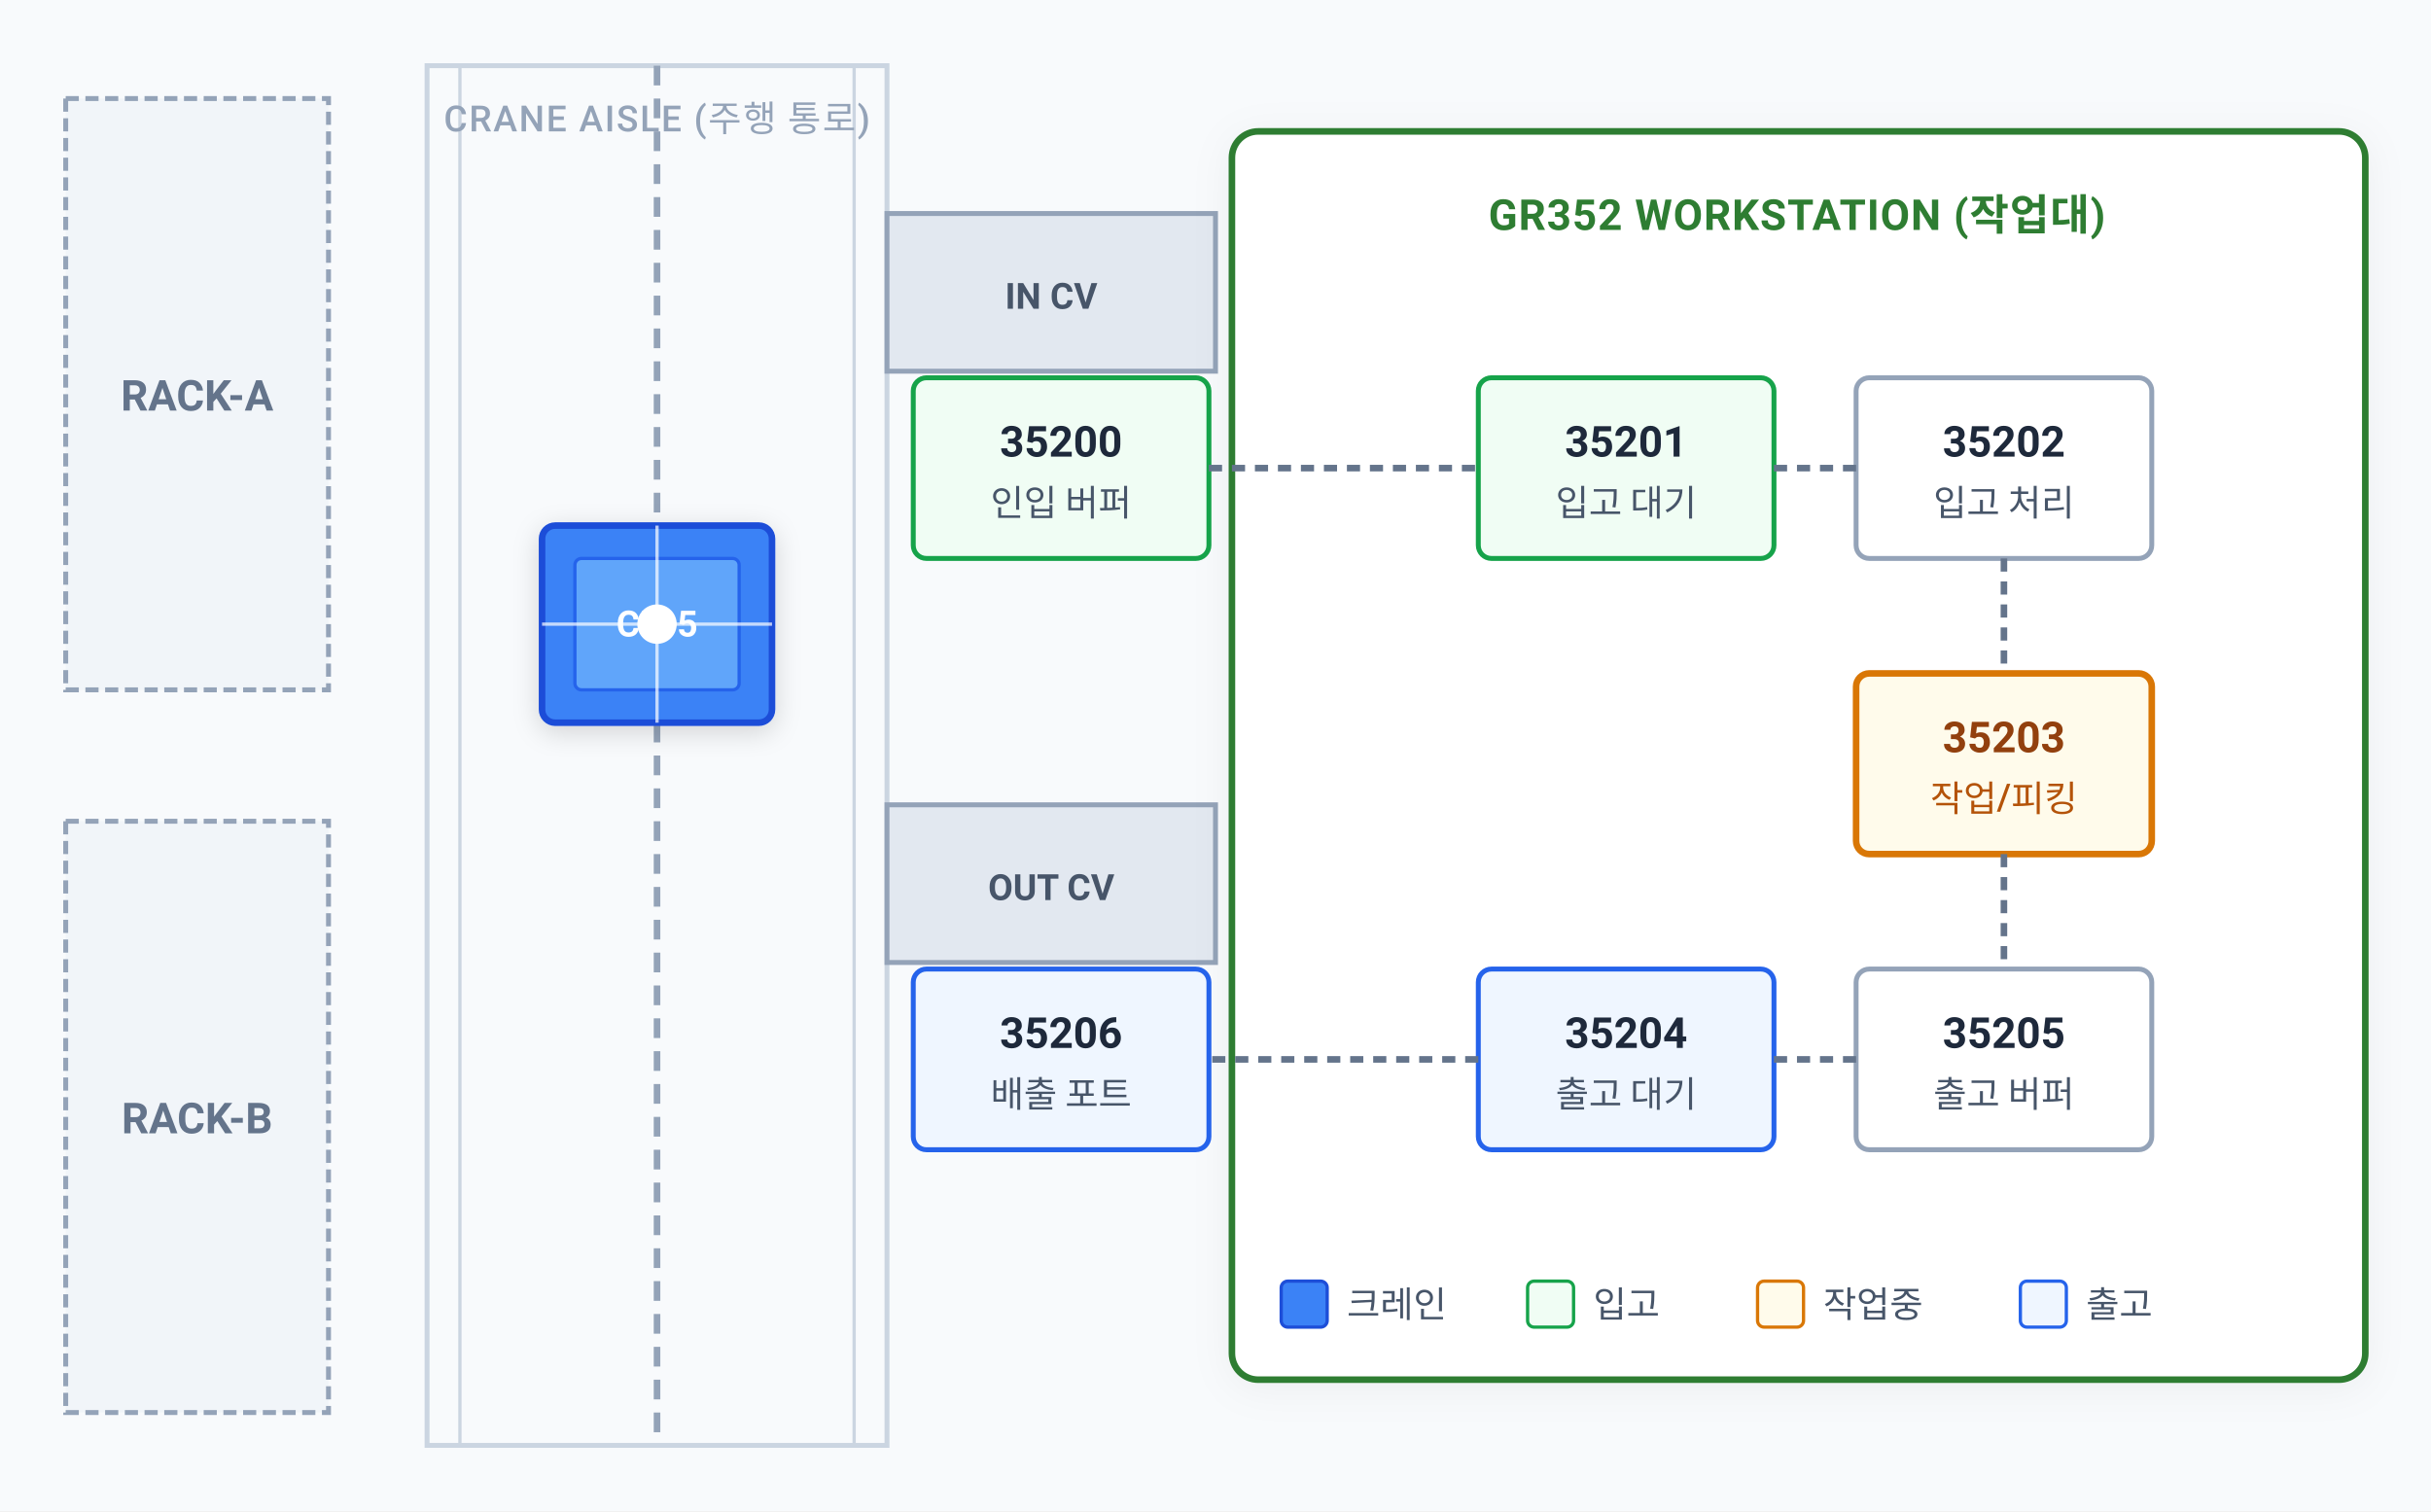
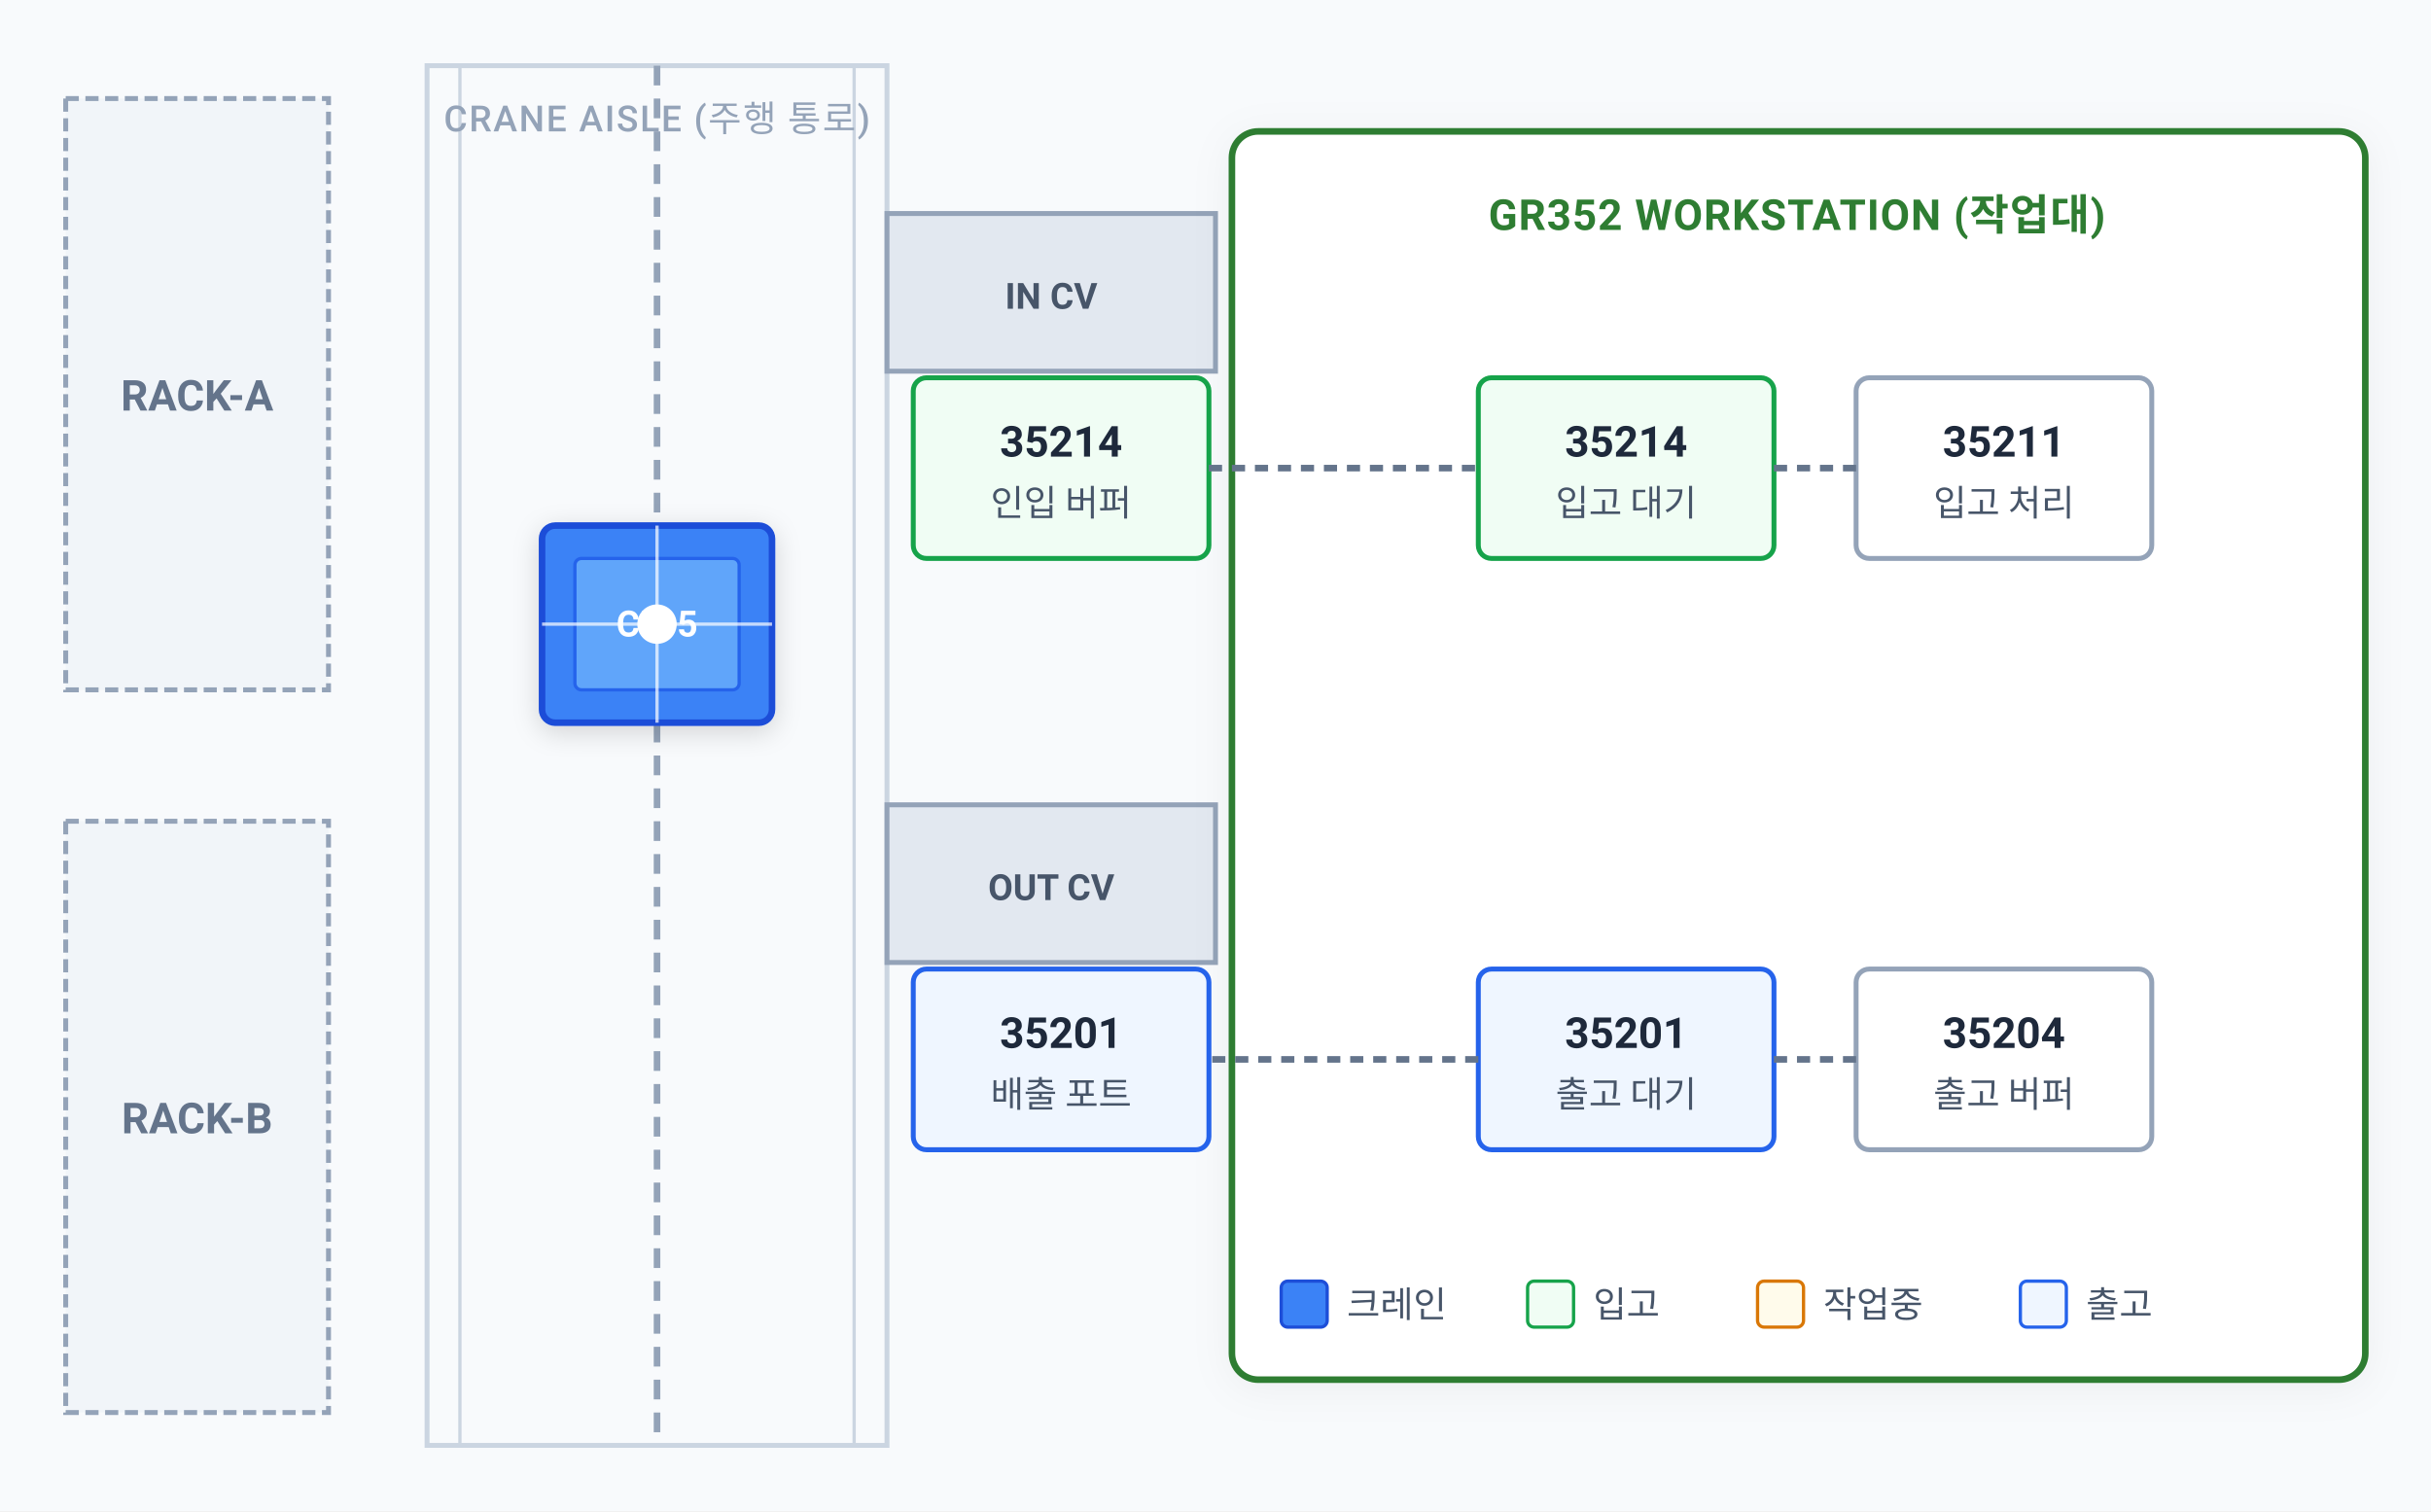
- <svg xmlns="http://www.w3.org/2000/svg" viewBox="0 0 740 460" width="100%" height="100%">
-   <defs>
-     <style>
+ <svg xmlns="http://www.w3.org/2000/svg" viewBox="0 0 740 460" width="100%" height="100%" version="1.1" id="svg31">
+   <defs id="defs1">
+     <style id="style1">
      .svg-bg { fill: #f8fafc; }
      .grid-line { stroke: #e2e8f0; stroke-width: 0.5; }
      .rack-boundary { fill: #f1f5f9; stroke: #94a3b8; stroke-width: 1.5; stroke-dasharray: 4, 2; }
      .rack-text { font-size: 13px; font-weight: 600; fill: #64748b; font-family: -apple-system, BlinkMacSystemFont, "Segoe UI", Roboto, sans-serif; }
      .aisle-boundary { fill: #f8fafc; stroke: #cbd5e1; stroke-width: 1.5; }
      .rail-center-line { stroke: #94a3b8; stroke-width: 2; stroke-dasharray: 6, 4; }
      .rail-side-line { stroke: #cbd5e1; stroke-width: 1; }
      .aisle-label { font-size: 11px; font-weight: 500; fill: #94a3b8; letter-spacing: 0.5px; font-family: -apple-system, BlinkMacSystemFont, "Segoe UI", Roboto, sans-serif; }
      
      /* 크레인 */
      .crane-unit {
        transition: transform 1.2s cubic-bezier(0.25, 0.1, 0.25, 1.0);
        will-change: transform;
      }
      .crane-body { fill: #3b82f6; stroke: #1d4ed8; stroke-width: 2; filter: drop-shadow(0 2px 4px rgba(0, 0, 0, 0.15)); }
      .crane-inner { fill: #60a5fa; stroke: #2563eb; stroke-width: 1; }
      .crane-cross { stroke: #ffffff; stroke-width: 1; opacity: 0.7; }
      .crane-center-dot { fill: #ffffff; }
      .crane-label { font-size: 11px; font-weight: 700; fill: #ffffff; font-family: -apple-system, BlinkMacSystemFont, "Segoe UI", Roboto, sans-serif; dominant-baseline: central; }
      
      /* 컨베이어 */
      .conveyor-lane { fill: #e2e8f0; stroke: #94a3b8; stroke-width: 1.5; }
      .conveyor-label { font-size: 11px; font-weight: 600; fill: #475569; font-family: -apple-system, BlinkMacSystemFont, "Segoe UI", Roboto, sans-serif; }
      .ws-boundary { fill: #ffffff; stroke: #2e7d32; stroke-width: 2; filter: drop-shadow(0 2px 6px rgba(0, 0, 0, 0.05)); }
      .ws-title { font-size: 13px; font-weight: 700; fill: #2e7d32; letter-spacing: 0.3px; font-family: -apple-system, BlinkMacSystemFont, "Segoe UI", Roboto, sans-serif; }
      
      /* 포지션 노드 */
      .tray-rect { fill: #ffffff; stroke: #94a3b8; stroke-width: 1.5; transition: all 0.2s ease; }
      .tray-inbound .tray-rect { fill: #f0fdf4; stroke: #16a34a; }
      .tray-outbound .tray-rect { fill: #eff6ff; stroke: #2563eb; }
      .tray-active .tray-rect { fill: #fffbeb; stroke: #d97706; stroke-width: 2; }
      
      /* 노드 라벨 텍스트 */
      .tray-title { font-size: 13px; font-weight: 700; fill: #1e293b; font-family: -apple-system, BlinkMacSystemFont, "Segoe UI", Roboto, sans-serif; pointer-events: none; }
      .tray-sub { font-size: 11px; font-weight: 500; fill: #475569; font-family: -apple-system, BlinkMacSystemFont, "Segoe UI", Roboto, sans-serif; pointer-events: none; }
      .active-title { fill: #92400e; }
      .active-sub { fill: #b45309; }
      
      .clickable { cursor: pointer; }
      .clickable:hover .tray-rect { stroke-width: 2; stroke: #1e40af; }
      
      /* 흐름 연결 패스 (상단 레이어로 돋보이게 보정) */
      .flow-arrow { stroke: #64748b; stroke-width: 2; stroke-dasharray: 4, 3; fill: none; }
      
      /* 범례 */
      .legend-crane { fill: #3b82f6; stroke: #1d4ed8; }
      .legend-inbound { fill: #f0fdf4; stroke: #16a34a; }
      .legend-active { fill: #fffbeb; stroke: #d97706; }
      .legend-outbound { fill: #eff6ff; stroke: #2563eb; }
      .legend-text { font-size: 11px; font-weight: 500; fill: #475569; font-family: -apple-system, BlinkMacSystemFont, "Segoe UI", Roboto, sans-serif; }
      
      /* 실시간 트레이 */
      .tray-unit {
        transition: transform 0.8s cubic-bezier(0.25, 0.1, 0.25, 1.0);
        will-change: transform;
        cursor: pointer;
      }
      .tray-base {
        fill: #1976D2;
        stroke: #0D47A1;
        stroke-width: 1.5;
        rx: 6; ry: 6;
        filter: drop-shadow(0 2px 5px rgba(0,0,0,0.25));
      }
      .tray-inner { fill: #2196F3; rx: 3; ry: 3; }
      .tray-label {
        font-family: -apple-system, BlinkMacSystemFont, "Segoe UI", Roboto, sans-serif;
        font-size: 11px;
        font-weight: 700;
        fill: #FFFFFF;
        text-anchor: middle;
        dominant-baseline: central;
        pointer-events: none;
      }
    </style>
    <pattern id="gridPattern" width="20" height="20" patternUnits="userSpaceOnUse">
-       <path d="M 20 0 L 0 0 0 20" fill="none" class="grid-line" />
+       <path d="M 20 0 L 0 0 0 20" fill="none" class="grid-line" id="path1" />
    </pattern>
  </defs>
-   <rect width="100%" height="100%" fill="url(#gridPattern)" class="svg-bg" />
-   <g class="rack-group">
-     <rect x="20" y="30" width="80" height="180" class="rack-boundary" />
-     <text x="60" y="125" class="rack-text" text-anchor="middle">RACK-A</text>
-     <rect x="20" y="250" width="80" height="180" class="rack-boundary" />
-     <text x="60" y="345" class="rack-text" text-anchor="middle">RACK-B</text>
+   <rect width="100%" height="100%" fill="url(#gridPattern)" class="svg-bg" id="rect1" />
+   <g class="rack-group" id="g3">
+     <rect x="20" y="30" width="80" height="180" class="rack-boundary" id="rect2" />
+     <text x="60" y="125" class="rack-text" text-anchor="middle" id="text2">RACK-A</text>
+     <rect x="20" y="250" width="80" height="180" class="rack-boundary" id="rect3" />
+     <text x="60" y="345" class="rack-text" text-anchor="middle" id="text3">RACK-B</text>
  </g>
-   <g class="crane-aisle-group">
-     <rect x="130" y="20" width="140" height="420" class="aisle-boundary" />
-     <line x1="200" y1="20" x2="200" y2="440" class="rail-center-line" />
-     <line x1="140" y1="20" x2="140" y2="440" class="rail-side-line" />
-     <line x1="260" y1="20" x2="260" y2="440" class="rail-side-line" />
-     <text x="200" y="40" class="aisle-label" text-anchor="middle">CRANE AISLE (주행 통로)</text>
+   <g class="crane-aisle-group" id="g8">
+     <rect x="130" y="20" width="140" height="420" class="aisle-boundary" id="rect4" />
+     <line x1="200" y1="20" x2="200" y2="440" class="rail-center-line" id="line4" />
+     <line x1="140" y1="20" x2="140" y2="440" class="rail-side-line" id="line5" />
+     <line x1="260" y1="20" x2="260" y2="440" class="rail-side-line" id="line6" />
+     <text x="200" y="40" class="aisle-label" text-anchor="middle" id="text6">CRANE AISLE (주행 통로)</text>
    <g id="crane-unit" class="crane-unit" transform="translate(200, 190)">
-       <rect x="-35" y="-30" width="70" height="60" rx="4" class="crane-body" />
-       <rect x="-25" y="-20" width="50" height="40" rx="2" class="crane-inner" />
-       <line x1="0" y1="-30" x2="0" y2="30" class="crane-cross" />
-       <line x1="-35" y1="0" x2="35" y2="0" class="crane-cross" />
-       <circle cx="0" cy="0" r="6" class="crane-center-dot" />
-       <text x="0" y="0" class="crane-label" text-anchor="middle">CR-5</text>
+       <rect x="-35" y="-30" width="70" height="60" rx="4" class="crane-body" id="rect6" />
+       <rect x="-25" y="-20" width="50" height="40" rx="2" class="crane-inner" id="rect7" />
+       <line x1="0" y1="-30" x2="0" y2="30" class="crane-cross" id="line7" />
+       <line x1="-35" y1="0" x2="35" y2="0" class="crane-cross" id="line8" />
+       <circle cx="0" cy="0" r="6" class="crane-center-dot" id="circle8" />
+       <text x="0" y="0" class="crane-label" text-anchor="middle" id="text8">CR-5</text>
    </g>
  </g>
-   <g class="conveyor-connection-in">
-     <rect x="270" y="65" width="100" height="48" class="conveyor-lane" />
-     <text x="320" y="94" class="conveyor-label" text-anchor="middle">IN CV</text>
+   <g class="conveyor-connection-in" id="g9">
+     <rect x="270" y="65" width="100" height="48" class="conveyor-lane" id="rect8" />
+     <text x="320" y="94" class="conveyor-label" text-anchor="middle" id="text9">IN CV</text>
  </g>
-   <g class="conveyor-connection-out">
-     <rect x="270" y="245" width="100" height="48" class="conveyor-lane" />
-     <text x="320" y="274" class="conveyor-label" text-anchor="middle">OUT CV</text>
+   <g class="conveyor-connection-out" id="g10">
+     <rect x="270" y="245" width="100" height="48" class="conveyor-lane" id="rect9" />
+     <text x="320" y="274" class="conveyor-label" text-anchor="middle" id="text10">OUT CV</text>
  </g>
-   <g class="workstation-group">
-     <rect x="375" y="40" width="345" height="380" rx="8" class="ws-boundary" />
-     <text x="547" y="70" class="ws-title" text-anchor="middle">GR352 WORKSTATION (작업대)</text>
+   <g class="workstation-group" id="g11">
+     <rect x="375" y="40" width="345" height="380" rx="8" class="ws-boundary" id="rect10" />
+     <text x="547" y="70" class="ws-title" text-anchor="middle" id="text11">GR352 WORKSTATION (작업대)</text>
  </g>
-   <g class="position-nodes">
-     <g id="WH5-35200" class="tray-position tray-inbound clickable" transform="translate(278, 115)">
-       <rect width="90" height="55" rx="4" class="tray-rect" />
-       <text x="45" y="24" class="tray-title" text-anchor="middle">35200</text>
-       <text x="45" y="42" class="tray-sub" text-anchor="middle">인입 버퍼</text>
+   <g class="position-nodes" id="g25">
+     <g id="WH5-35214" class="tray-position tray-inbound clickable" transform="translate(278, 115)">
+       <rect width="90" height="55" rx="4" class="tray-rect" id="rect11" />
+       <text x="45" y="24" class="tray-title" text-anchor="middle" id="text12">35214</text>
+       <text x="45" y="42" class="tray-sub" text-anchor="middle" id="text13">인입 버퍼</text>
    </g>
-     <g id="352-35201" class="tray-position tray-inbound clickable" transform="translate(450, 115)">
-       <rect width="90" height="55" rx="4" class="tray-rect" />
-       <text x="45" y="24" class="tray-title" text-anchor="middle">35201</text>
-       <text x="45" y="42" class="tray-sub" text-anchor="middle">입고 대기</text>
+     <g id="352-35214" class="tray-position tray-inbound clickable" transform="translate(450, 115)">
+       <rect width="90" height="55" rx="4" class="tray-rect" id="rect13" />
+       <text x="45" y="24" class="tray-title" text-anchor="middle" id="text14">35214</text>
+       <text x="45" y="42" class="tray-sub" text-anchor="middle" id="text15">입고 대기</text>
    </g>
-     <g id="352-35202" class="tray-position clickable" transform="translate(565, 115)">
-       <rect width="90" height="55" rx="4" class="tray-rect" />
-       <text x="45" y="24" class="tray-title" text-anchor="middle">35202</text>
-       <text x="45" y="42" class="tray-sub" text-anchor="middle">입고 처리</text>
+     <g id="352-35211" class="tray-position clickable" transform="translate(565, 115)">
+       <rect width="90" height="55" rx="4" class="tray-rect" id="rect15" />
+       <text x="45" y="24" class="tray-title" text-anchor="middle" id="text16">35211</text>
+       <text x="45" y="42" class="tray-sub" text-anchor="middle" id="text17">입고 처리</text>
    </g>
-     <g id="352-35203" class="tray-position tray-active clickable" transform="translate(565, 205)">
-       <rect width="90" height="55" rx="4" class="tray-rect" />
-       <text x="45" y="24" class="tray-title active-title" text-anchor="middle">35203</text>
-       <text x="45" y="42" class="tray-sub active-sub" text-anchor="middle">작업/피킹</text>
+     <g id="352-35201" class="tray-position tray-outbound clickable" transform="translate(450, 295)">
+       <rect width="90" height="55" rx="4" class="tray-rect" id="rect19" />
+       <text x="45" y="24" class="tray-title" text-anchor="middle" id="text20">35201</text>
+       <text x="45" y="42" class="tray-sub" text-anchor="middle" id="text21">출고 대기</text>
    </g>
-     <g id="352-35204" class="tray-position tray-outbound clickable" transform="translate(450, 295)">
-       <rect width="90" height="55" rx="4" class="tray-rect" />
-       <text x="45" y="24" class="tray-title" text-anchor="middle">35204</text>
-       <text x="45" y="42" class="tray-sub" text-anchor="middle">출고 대기</text>
+     <g id="352-35204" class="tray-position clickable" transform="translate(565, 295)">
+       <rect width="90" height="55" rx="4" class="tray-rect" id="rect21" />
+       <text x="45" y="24" class="tray-title" text-anchor="middle" id="text22">35204</text>
+       <text x="45" y="42" class="tray-sub" text-anchor="middle" id="text23">출고 버퍼</text>
    </g>
-     <g id="352-35205" class="tray-position clickable" transform="translate(565, 295)">
-       <rect width="90" height="55" rx="4" class="tray-rect" />
-       <text x="45" y="24" class="tray-title" text-anchor="middle">35205</text>
-       <text x="45" y="42" class="tray-sub" text-anchor="middle">출고 버퍼</text>
-     </g>
-     <g id="WH5-35206" class="tray-position tray-outbound clickable" transform="translate(278, 295)">
-       <rect width="90" height="55" rx="4" class="tray-rect" />
-       <text x="45" y="24" class="tray-title" text-anchor="middle">35206</text>
-       <text x="45" y="42" class="tray-sub" text-anchor="middle">배출 포트</text>
+     <g id="WH5-35201" class="tray-position tray-outbound clickable" transform="translate(278, 295)">
+       <rect width="90" height="55" rx="4" class="tray-rect" id="rect23" />
+       <text x="45" y="24" class="tray-title" text-anchor="middle" id="text24">35201</text>
+       <text x="45" y="42" class="tray-sub" text-anchor="middle" id="text25">배출 포트</text>
    </g>
  </g>
-   <g class="flow-path-layer">
+   <g class="flow-path-layer" id="g28">
    <path id="path-14" d="M 368 142.5 L 450 142.5" class="flow-arrow" />
-     <path d="M 540 142.5 L 565 142.5" class="flow-arrow" />
-     <path d="M 610 170 L 610 205" class="flow-arrow" />
-     <path d="M 610 260 L 610 295" class="flow-arrow" />
-     <path d="M 565 322.5 L 540 322.5" class="flow-arrow" />
+     <path d="M 540 142.5 L 565 142.5" class="flow-arrow" id="path25" />
+     <path d="M 565 322.5 L 540 322.5" class="flow-arrow" id="path28" />
    <path id="path-15" d="M 450 322.5 L 368 322.5" class="flow-arrow" />
  </g>
-   <g class="legend-group" transform="translate(390, 390)">
-     <rect x="0" y="0" width="14" height="14" rx="2" class="legend-crane" />
-     <text x="20" y="11" class="legend-text">크레인</text>
-     <rect x="75" y="0" width="14" height="14" rx="2" class="legend-inbound" />
-     <text x="95" y="11" class="legend-text">입고</text>
-     <rect x="145" y="0" width="14" height="14" rx="2" class="legend-active" />
-     <text x="165" y="11" class="legend-text">작업중</text>
-     <rect x="225" y="0" width="14" height="14" rx="2" class="legend-outbound" />
-     <text x="245" y="11" class="legend-text">출고</text>
+   <g class="legend-group" transform="translate(390, 390)" id="g31">
+     <rect x="0" y="0" width="14" height="14" rx="2" class="legend-crane" id="rect28" />
+     <text x="20" y="11" class="legend-text" id="text28">크레인</text>
+     <rect x="75" y="0" width="14" height="14" rx="2" class="legend-inbound" id="rect29" />
+     <text x="95" y="11" class="legend-text" id="text29">입고</text>
+     <rect x="145" y="0" width="14" height="14" rx="2" class="legend-active" id="rect30" />
+     <text x="165" y="11" class="legend-text" id="text30">작업중</text>
+     <rect x="225" y="0" width="14" height="14" rx="2" class="legend-outbound" id="rect31" />
+     <text x="245" y="11" class="legend-text" id="text31">출고</text>
  </g>
  <g id="tray-layer" />
</svg>
